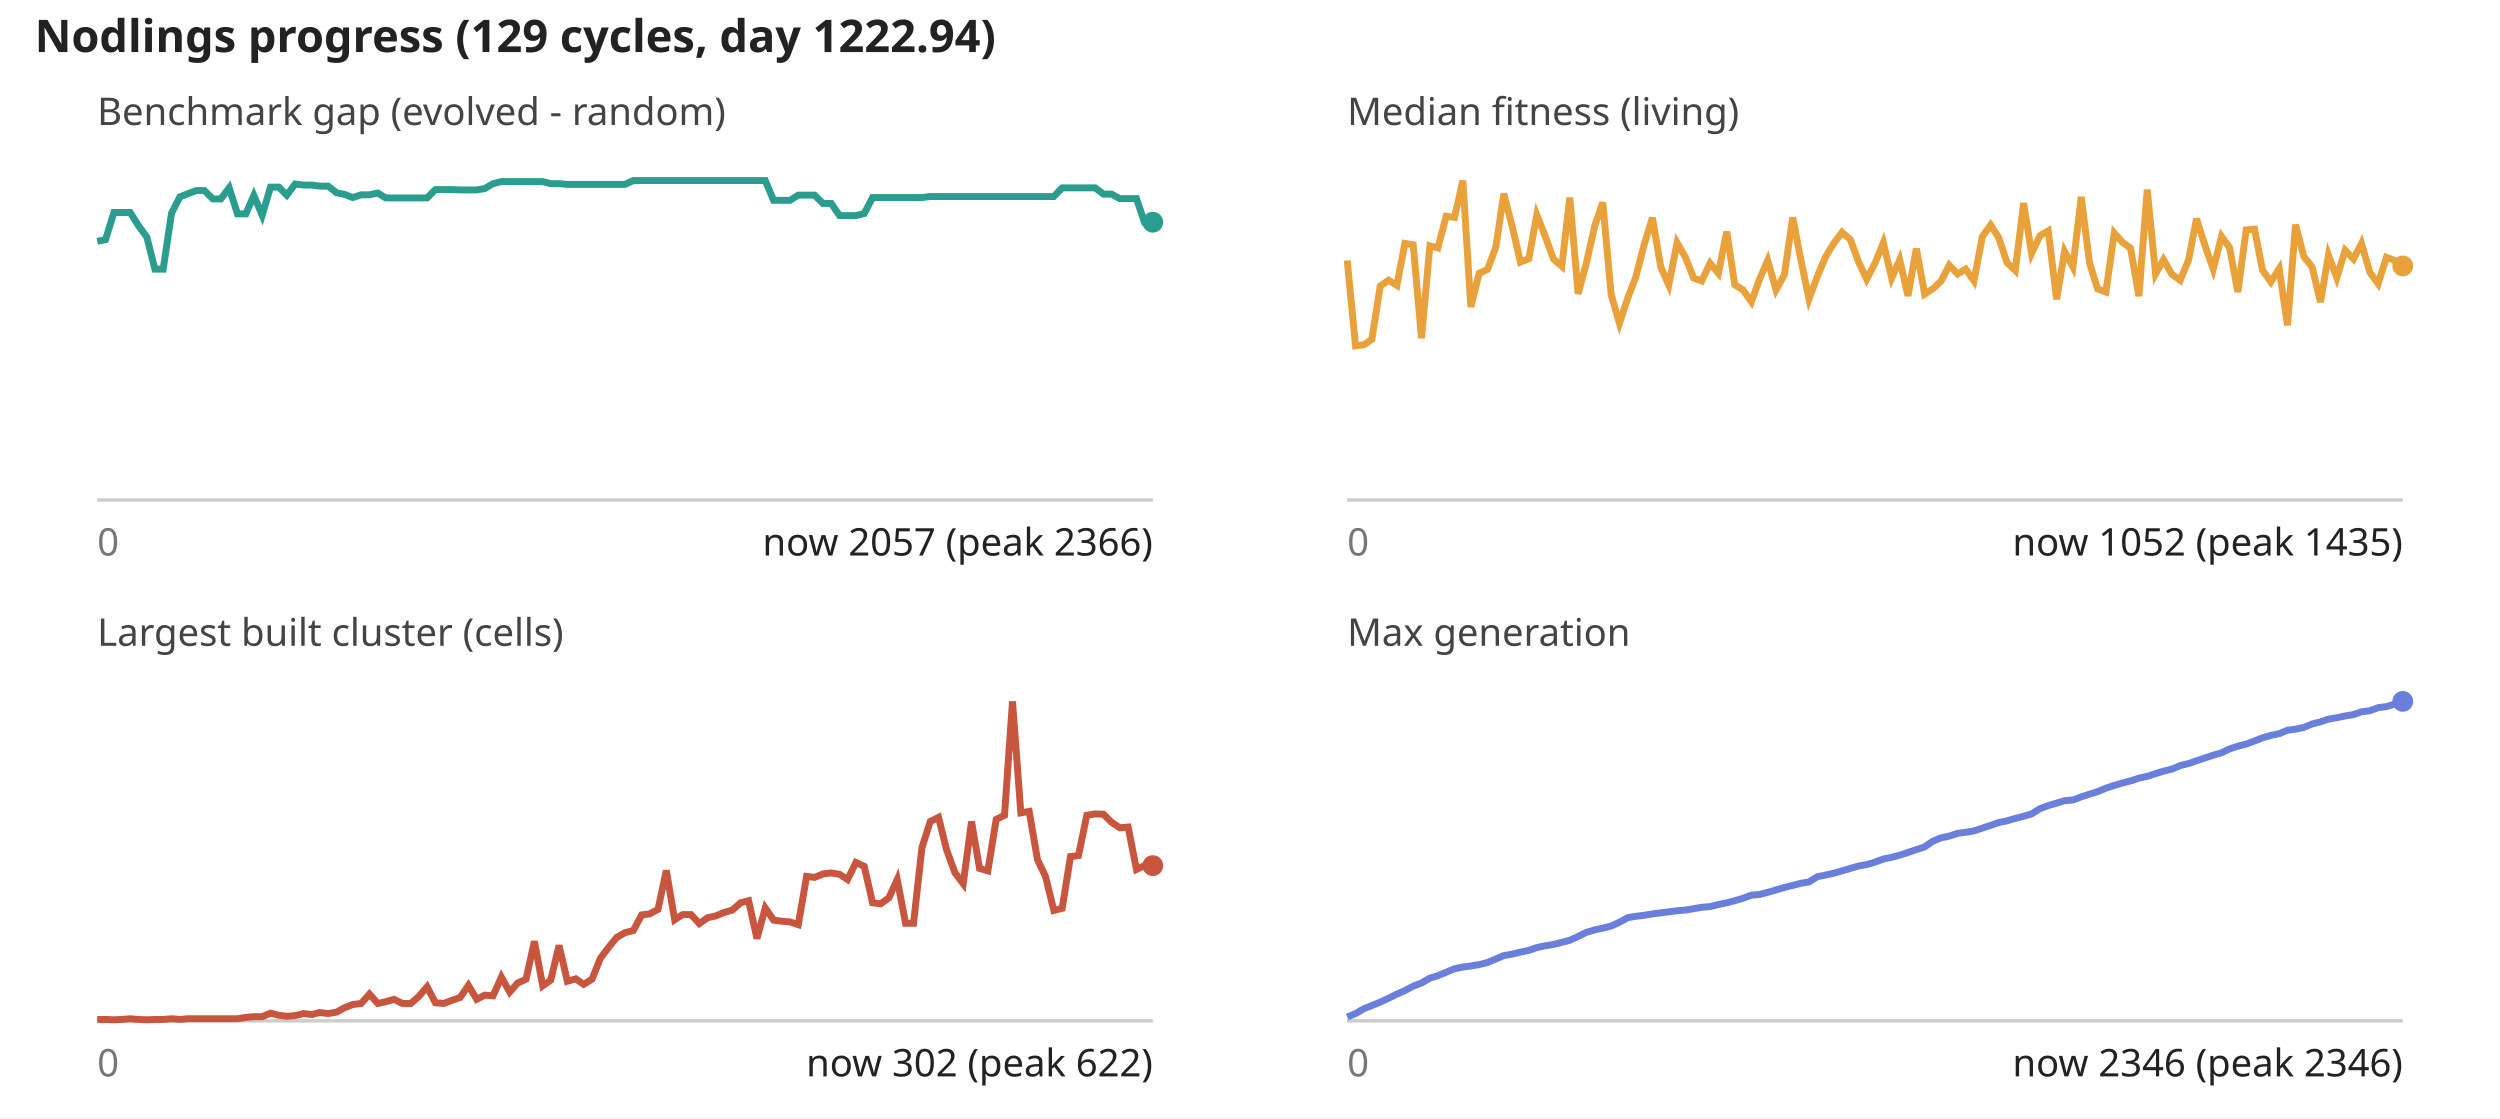
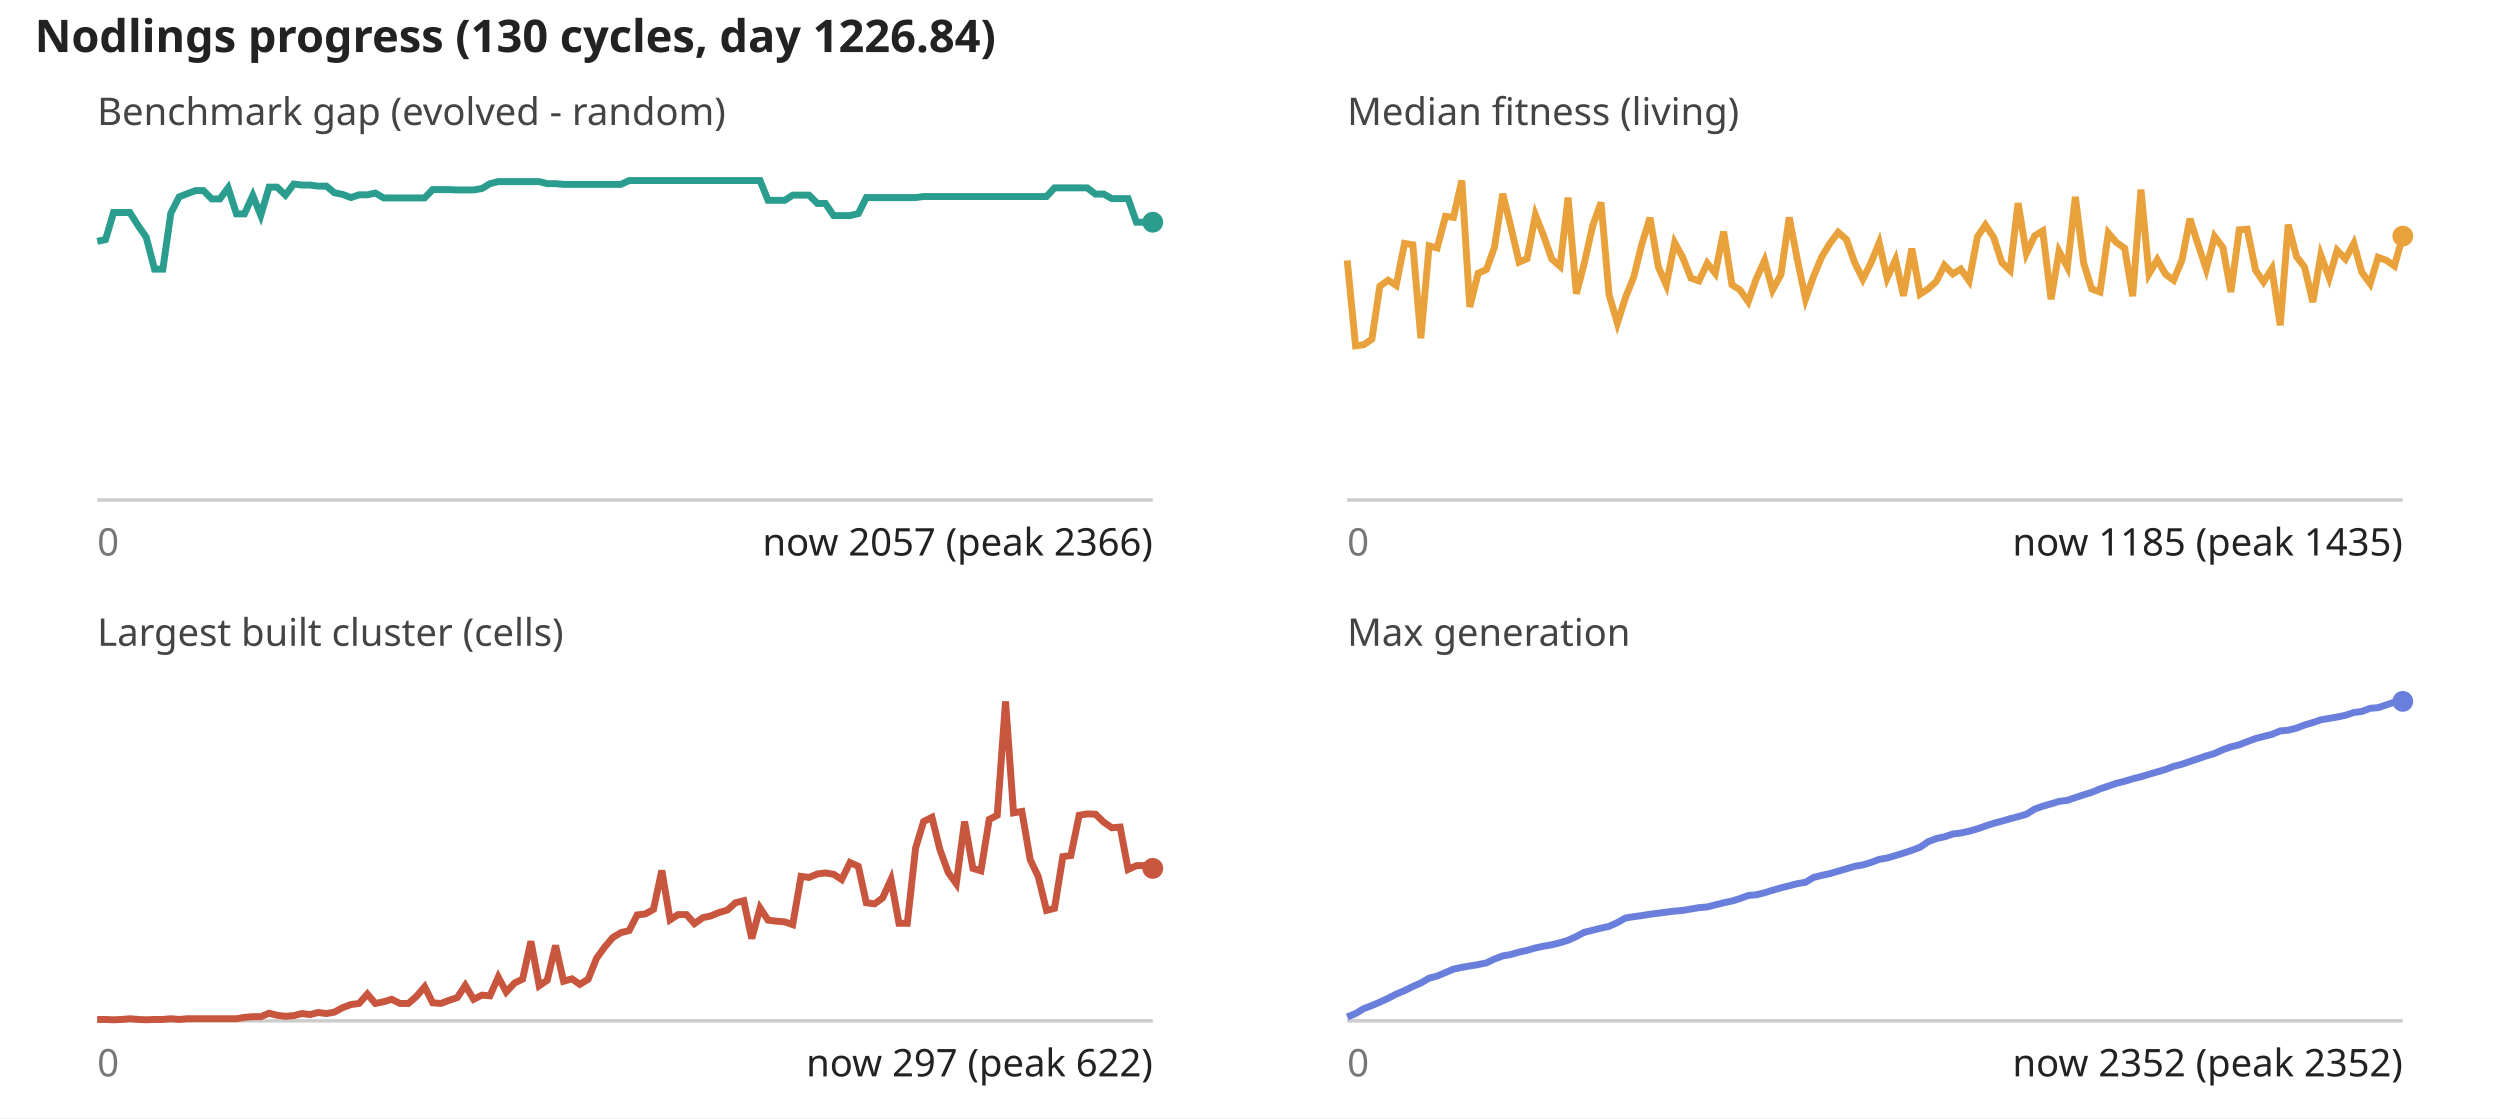
<svg xmlns="http://www.w3.org/2000/svg" viewBox="0 0 720 322" font-family="sans-serif" font-size="11">
  <rect width="100%" height="100%" fill="#fff" />
-   <text x="10" y="15" font-size="13" font-weight="bold" fill="#222">Nodlings progress (129 cycles, day 1222.94)</text>
+   <text x="10" y="15" font-size="13" font-weight="bold" fill="#222">Nodlings progress (130 cycles, day 1226.84)</text>
  <text x="28" y="36" fill="#444">Benchmark gap (evolved - random)</text>
  <line x1="28" y1="144" x2="332" y2="144" stroke="#ccc" />
-   <polyline fill="none" stroke="#2a9d8f" stroke-width="2" points="28.0,69.5 30.4,69.0 32.8,61.2 35.1,61.2 37.5,61.2 39.9,65.0 42.3,68.3 44.6,77.5 47.0,77.5 49.4,61.4 51.8,56.7 54.1,55.8 56.5,54.9 58.9,54.9 61.3,57.3 63.6,57.3 66.0,54.1 68.4,61.6 70.8,61.6 73.1,56.3 75.5,62.0 77.9,53.9 80.3,53.9 82.6,56.2 85.0,53.0 87.4,53.3 89.8,53.3 92.1,53.6 94.5,53.6 96.9,55.5 99.3,56.0 101.6,56.9 104.0,56.1 106.4,56.1 108.8,55.6 111.1,57.0 113.5,57.0 115.9,57.0 118.3,57.0 120.6,57.0 123.0,57.0 125.4,54.6 127.8,54.6 130.1,54.6 132.5,54.7 134.9,54.7 137.3,54.7 139.6,54.3 142.0,52.9 144.4,52.3 146.8,52.3 149.1,52.3 151.5,52.3 153.9,52.3 156.3,52.3 158.6,52.9 161.0,52.9 163.4,53.1 165.8,53.1 168.1,53.1 170.5,53.1 172.9,53.1 175.3,53.1 177.6,53.1 180.0,53.1 182.4,52.0 184.8,52.0 187.1,52.0 189.5,52.0 191.9,52.0 194.3,52.0 196.6,52.0 199.0,52.0 201.4,52.0 203.8,52.0 206.1,52.0 208.5,52.0 210.9,52.0 213.3,52.0 215.6,52.0 218.0,52.0 220.4,52.0 222.8,57.7 225.1,57.7 227.5,57.7 229.9,56.2 232.3,56.2 234.6,56.2 237.0,58.6 239.4,58.6 241.8,62.1 244.1,62.1 246.5,62.1 248.9,61.5 251.3,56.9 253.6,56.9 256.0,56.9 258.4,56.9 260.8,56.9 263.1,56.9 265.5,56.9 267.9,56.6 270.3,56.6 272.6,56.6 275.0,56.6 277.4,56.6 279.8,56.6 282.1,56.6 284.5,56.6 286.9,56.6 289.3,56.6 291.6,56.6 294.0,56.6 296.4,56.6 298.8,56.6 301.1,56.6 303.5,56.6 305.9,54.1 308.3,54.1 310.6,54.1 313.0,54.1 315.4,54.1 317.8,55.9 320.1,55.9 322.5,57.2 324.9,57.2 327.3,57.2 329.6,64.0 332.0,64.0" />
+   <polyline fill="none" stroke="#2a9d8f" stroke-width="2" points="28.0,69.5 30.4,69.0 32.7,61.2 35.1,61.2 37.4,61.2 39.8,65.0 42.1,68.3 44.5,77.5 46.9,77.5 49.2,61.4 51.6,56.7 53.9,55.8 56.3,54.9 58.6,54.9 61.0,57.3 63.3,57.3 65.7,54.1 68.1,61.6 70.4,61.6 72.8,56.3 75.1,62.0 77.5,53.9 79.8,53.9 82.2,56.2 84.6,53.0 86.9,53.3 89.3,53.3 91.6,53.6 94.0,53.6 96.3,55.5 98.7,56.0 101.1,56.9 103.4,56.1 105.8,56.1 108.1,55.6 110.5,57.0 112.8,57.0 115.2,57.0 117.6,57.0 119.9,57.0 122.3,57.0 124.6,54.6 127.0,54.6 129.3,54.6 131.7,54.7 134.0,54.7 136.4,54.7 138.8,54.3 141.1,52.9 143.5,52.3 145.8,52.3 148.2,52.3 150.5,52.3 152.9,52.3 155.3,52.3 157.6,52.9 160.0,52.9 162.3,53.1 164.7,53.1 167.0,53.1 169.4,53.1 171.8,53.1 174.1,53.1 176.5,53.1 178.8,53.1 181.2,52.0 183.5,52.0 185.9,52.0 188.2,52.0 190.6,52.0 193.0,52.0 195.3,52.0 197.7,52.0 200.0,52.0 202.4,52.0 204.7,52.0 207.1,52.0 209.5,52.0 211.8,52.0 214.2,52.0 216.5,52.0 218.9,52.0 221.2,57.7 223.6,57.7 226.0,57.7 228.3,56.2 230.7,56.2 233.0,56.2 235.4,58.6 237.7,58.6 240.1,62.1 242.4,62.1 244.8,62.1 247.2,61.5 249.5,56.9 251.9,56.9 254.2,56.9 256.6,56.9 258.9,56.9 261.3,56.9 263.7,56.9 266.0,56.6 268.4,56.6 270.7,56.6 273.1,56.6 275.4,56.6 277.8,56.6 280.2,56.6 282.5,56.6 284.9,56.6 287.2,56.6 289.6,56.6 291.9,56.6 294.3,56.6 296.7,56.6 299.0,56.6 301.4,56.6 303.7,54.1 306.1,54.1 308.4,54.1 310.8,54.1 313.1,54.1 315.5,55.9 317.9,55.9 320.2,57.2 322.6,57.2 324.9,57.2 327.3,64.0 329.6,64.0 332.0,64.0" />
  <circle cx="332.0" cy="64.0" r="3" fill="#2a9d8f" />
  <text x="28" y="160" fill="#777">0</text>
  <text x="332" y="160" text-anchor="end" fill="#222">now 2057 (peak 2366)</text>
  <text x="388" y="36" fill="#444">Median fitness (living)</text>
  <line x1="388" y1="144" x2="692" y2="144" stroke="#ccc" />
-   <polyline fill="none" stroke="#e9a23b" stroke-width="2" points="388.0,75.0 390.4,99.6 392.8,99.3 395.1,97.7 397.5,82.4 399.9,80.7 402.3,82.2 404.6,70.1 407.0,70.5 409.4,97.4 411.8,70.8 414.1,71.4 416.5,62.3 418.9,62.6 421.3,52.0 423.6,88.4 426.0,78.7 428.4,77.6 430.8,71.2 433.1,55.8 435.5,65.2 437.9,75.5 440.3,74.5 442.6,61.9 445.0,68.0 447.4,74.6 449.8,76.7 452.1,56.9 454.5,84.6 456.9,75.7 459.3,65.0 461.6,58.3 464.0,84.8 466.4,93.1 468.8,85.8 471.1,79.8 473.5,70.5 475.9,62.7 478.3,76.9 480.6,82.1 483.0,69.9 485.4,74.1 487.8,80.1 490.1,80.9 492.5,75.8 494.9,78.7 497.3,66.7 499.6,82.0 502.0,83.5 504.4,86.9 506.8,80.3 509.1,75.0 511.5,83.5 513.9,79.1 516.3,62.6 518.6,74.6 521.0,86.1 523.4,79.6 525.8,73.9 528.1,70.1 530.5,66.9 532.9,69.0 535.3,75.5 537.6,80.4 540.0,75.8 542.4,69.9 544.8,80.1 547.1,74.8 549.5,85.2 551.9,71.6 554.3,84.7 556.6,83.2 559.0,81.0 561.4,76.4 563.8,78.9 566.1,77.5 568.5,80.9 570.9,68.2 573.3,64.8 575.6,68.4 578.0,75.6 580.4,77.9 582.8,58.5 585.1,73.0 587.5,67.9 589.9,66.5 592.3,86.2 594.6,72.4 597.0,76.9 599.4,56.7 601.8,75.8 604.1,83.2 606.5,84.1 608.9,67.1 611.3,69.8 613.6,71.5 616.0,85.3 618.4,54.6 620.8,78.9 623.1,74.8 625.5,79.0 627.9,80.7 630.3,74.9 632.6,63.0 635.0,70.6 637.4,77.5 639.8,68.1 642.1,71.3 644.5,84.1 646.9,66.2 649.3,66.0 651.6,77.8 654.0,81.2 656.4,77.4 658.8,93.7 661.1,64.7 663.5,73.9 665.9,76.9 668.3,87.0 670.6,73.5 673.0,80.0 675.4,72.1 677.8,74.6 680.1,70.1 682.5,78.4 684.9,81.7 687.3,74.1 689.6,75.0 692.0,76.6" />
-   <circle cx="692.0" cy="76.6" r="3" fill="#e9a23b" />
+   <polyline fill="none" stroke="#e9a23b" stroke-width="2" points="388.0,75.0 390.4,99.6 392.7,99.3 395.1,97.7 397.4,82.4 399.8,80.7 402.1,82.2 404.5,70.1 406.9,70.5 409.2,97.4 411.6,70.8 413.9,71.4 416.3,62.3 418.6,62.6 421.0,52.0 423.3,88.4 425.7,78.7 428.1,77.6 430.4,71.2 432.8,55.8 435.1,65.2 437.5,75.5 439.8,74.5 442.2,61.9 444.6,68.0 446.9,74.6 449.3,76.7 451.6,56.9 454.0,84.6 456.3,75.7 458.7,65.0 461.1,58.3 463.4,84.8 465.8,93.1 468.1,85.8 470.5,79.8 472.8,70.5 475.2,62.7 477.6,76.9 479.9,82.1 482.3,69.9 484.6,74.1 487.0,80.1 489.3,80.9 491.7,75.8 494.0,78.7 496.4,66.7 498.8,82.0 501.1,83.5 503.5,86.9 505.8,80.3 508.2,75.0 510.5,83.5 512.9,79.1 515.3,62.6 517.6,74.6 520.0,86.1 522.3,79.6 524.7,73.9 527.0,70.1 529.4,66.9 531.8,69.0 534.1,75.5 536.5,80.4 538.8,75.8 541.2,69.9 543.5,80.1 545.9,74.8 548.2,85.2 550.6,71.6 553.0,84.7 555.3,83.2 557.7,81.0 560.0,76.4 562.4,78.9 564.7,77.5 567.1,80.9 569.5,68.2 571.8,64.8 574.2,68.4 576.5,75.6 578.9,77.9 581.2,58.5 583.6,73.0 586.0,67.9 588.3,66.5 590.7,86.2 593.0,72.4 595.4,76.9 597.7,56.7 600.1,75.8 602.4,83.2 604.8,84.1 607.2,67.1 609.5,69.8 611.9,71.5 614.2,85.3 616.6,54.6 618.9,78.9 621.3,74.8 623.7,79.0 626.0,80.7 628.4,74.9 630.7,63.0 633.1,70.6 635.4,77.5 637.8,68.1 640.2,71.3 642.5,84.1 644.9,66.2 647.2,66.0 649.6,77.8 651.9,81.2 654.3,77.4 656.7,93.7 659.0,64.7 661.4,73.9 663.7,76.9 666.1,87.0 668.4,73.5 670.8,80.0 673.1,72.1 675.5,74.6 677.9,70.1 680.2,78.4 682.6,81.7 684.9,74.1 687.3,75.0 689.6,76.6 692.0,68.0" />
+   <circle cx="692.0" cy="68.0" r="3" fill="#e9a23b" />
  <text x="388" y="160" fill="#777">0</text>
-   <text x="692" y="160" text-anchor="end" fill="#222">now 1052 (peak 1435)</text>
+   <text x="692" y="160" text-anchor="end" fill="#222">now 1185 (peak 1435)</text>
  <text x="28" y="186" fill="#444">Largest built cluster (cells)</text>
  <line x1="28" y1="294" x2="332" y2="294" stroke="#ccc" />
-   <polyline fill="none" stroke="#c8553d" stroke-width="2" points="28.0,293.6 30.4,293.6 32.8,293.7 35.1,293.6 37.5,293.4 39.9,293.6 42.3,293.7 44.6,293.6 47.0,293.6 49.4,293.4 51.8,293.6 54.1,293.4 56.5,293.4 58.9,293.4 61.3,293.4 63.6,293.4 66.0,293.4 68.4,293.4 70.8,293.0 73.1,292.8 75.5,292.8 77.9,291.8 80.3,292.4 82.6,292.7 85.0,292.5 87.4,291.9 89.8,292.2 92.1,291.6 94.5,291.9 96.9,291.5 99.3,290.2 101.6,289.3 104.0,289.0 106.4,286.3 108.8,289.0 111.1,288.5 113.5,287.8 115.9,289.0 118.3,289.0 120.6,287.0 123.0,284.2 125.4,288.8 127.8,289.0 130.1,288.1 132.5,287.3 134.9,283.8 137.3,287.8 139.6,286.6 142.0,286.8 144.4,281.4 146.8,285.7 149.1,283.1 151.5,282.0 153.9,271.1 156.3,283.9 158.6,282.3 161.0,272.3 163.4,282.6 165.8,281.9 168.1,283.5 170.5,282.0 172.9,276.0 175.3,272.8 177.6,270.0 180.0,268.6 182.4,268.0 184.8,263.5 187.1,263.2 189.5,261.9 191.9,250.7 194.3,264.9 196.6,263.4 199.0,263.4 201.4,266.0 203.8,264.3 206.1,263.8 208.5,262.8 210.9,262.1 213.3,260.0 215.6,259.4 218.0,270.3 220.4,261.5 222.8,265.0 225.1,265.3 227.5,265.5 229.9,266.3 232.3,252.4 234.6,252.7 237.0,251.7 239.4,251.4 241.8,251.8 244.1,253.3 246.5,248.4 248.9,249.5 251.3,260.0 253.6,260.3 256.0,258.6 258.4,253.3 260.8,265.9 263.1,265.9 265.5,244.2 267.9,236.6 270.3,235.4 272.6,244.7 275.0,251.3 277.4,254.5 279.8,236.6 282.1,250.1 284.5,250.8 286.9,236.0 289.3,234.8 291.6,202.0 294.0,234.1 296.4,233.7 298.8,247.6 301.1,252.4 303.5,262.2 305.9,261.6 308.3,246.7 310.6,246.4 313.0,234.8 315.4,234.4 317.8,234.5 320.1,236.8 322.5,238.4 324.9,238.2 327.3,250.4 329.6,249.3 332.0,249.3" />
-   <circle cx="332.0" cy="249.3" r="3" fill="#c8553d" />
+   <polyline fill="none" stroke="#c8553d" stroke-width="2" points="28.0,293.6 30.4,293.6 32.7,293.7 35.1,293.6 37.4,293.4 39.8,293.6 42.1,293.7 44.5,293.6 46.9,293.6 49.2,293.4 51.6,293.6 53.9,293.4 56.3,293.4 58.6,293.4 61.0,293.4 63.3,293.4 65.7,293.4 68.1,293.4 70.4,293.0 72.8,292.8 75.1,292.8 77.5,291.8 79.8,292.4 82.2,292.7 84.6,292.5 86.9,291.9 89.3,292.2 91.6,291.6 94.0,291.9 96.3,291.5 98.7,290.2 101.1,289.3 103.4,289.0 105.8,286.3 108.1,289.0 110.5,288.5 112.8,287.8 115.2,289.0 117.6,289.0 119.9,287.0 122.3,284.2 124.6,288.8 127.0,289.0 129.3,288.1 131.7,287.3 134.0,283.8 136.4,287.8 138.8,286.6 141.1,286.8 143.5,281.4 145.8,285.7 148.2,283.1 150.5,282.0 152.9,271.1 155.3,283.9 157.6,282.3 160.0,272.3 162.3,282.6 164.7,281.9 167.0,283.5 169.4,282.0 171.8,276.0 174.1,272.8 176.5,270.0 178.8,268.6 181.2,268.0 183.5,263.5 185.9,263.2 188.2,261.9 190.6,250.7 193.0,264.9 195.3,263.4 197.7,263.4 200.0,266.0 202.4,264.3 204.7,263.8 207.1,262.8 209.5,262.1 211.8,260.0 214.2,259.4 216.5,270.3 218.9,261.5 221.2,265.0 223.6,265.3 226.0,265.5 228.3,266.3 230.7,252.4 233.0,252.7 235.4,251.7 237.7,251.4 240.1,251.8 242.4,253.3 244.8,248.4 247.2,249.5 249.5,260.0 251.9,260.3 254.2,258.6 256.6,253.3 258.9,265.9 261.3,265.9 263.7,244.2 266.0,236.6 268.4,235.4 270.7,244.7 273.1,251.3 275.4,254.5 277.8,236.6 280.2,250.1 282.5,250.8 284.9,236.0 287.2,234.8 289.6,202.0 291.9,234.1 294.3,233.7 296.7,247.6 299.0,252.4 301.4,262.2 303.7,261.6 306.1,246.7 308.4,246.4 310.8,234.8 313.1,234.4 315.5,234.5 317.9,236.8 320.2,238.4 322.6,238.2 324.9,250.4 327.3,249.3 329.6,249.3 332.0,250.1" />
+   <circle cx="332.0" cy="250.1" r="3" fill="#c8553d" />
  <text x="28" y="310" fill="#777">0</text>
-   <text x="332" y="310" text-anchor="end" fill="#222">now 302 (peak 622)</text>
+   <text x="332" y="310" text-anchor="end" fill="#222">now 297 (peak 622)</text>
  <text x="388" y="186" fill="#444">Max generation</text>
  <line x1="388" y1="294" x2="692" y2="294" stroke="#ccc" />
-   <polyline fill="none" stroke="#6a7fdb" stroke-width="2" points="388.0,292.9 390.4,291.9 392.8,290.5 395.1,289.6 397.5,288.6 399.9,287.5 402.3,286.3 404.6,285.3 407.0,284.0 409.4,283.1 411.8,281.7 414.1,281.0 416.5,280.0 418.9,279.0 421.3,278.5 423.6,278.2 426.0,277.8 428.4,277.2 430.8,276.2 433.1,275.2 435.5,274.8 437.9,274.2 440.3,273.7 442.6,272.9 445.0,272.4 447.4,272.0 449.8,271.4 452.1,270.8 454.5,269.7 456.9,268.5 459.3,267.8 461.6,267.3 464.0,266.7 466.4,265.6 468.8,264.3 471.1,263.9 473.5,263.6 475.9,263.2 478.3,262.9 480.6,262.6 483.0,262.3 485.4,262.1 487.8,261.7 490.1,261.3 492.5,261.1 494.9,260.5 497.3,260.0 499.6,259.4 502.0,258.7 504.4,257.8 506.8,257.6 509.1,257.0 511.5,256.3 513.9,255.6 516.3,255.0 518.6,254.4 521.0,254.0 523.4,252.5 525.8,252.0 528.1,251.5 530.5,250.8 532.9,250.1 535.3,249.4 537.6,249.0 540.0,248.3 542.4,247.4 544.8,246.9 547.1,246.3 549.5,245.5 551.9,244.7 554.3,243.9 556.6,242.3 559.0,241.3 561.4,240.8 563.8,240.0 566.1,239.7 568.5,239.3 570.9,238.5 573.3,237.7 575.6,236.9 578.0,236.4 580.4,235.7 582.8,235.1 585.1,234.4 587.5,232.9 589.9,232.0 592.3,231.3 594.6,230.6 597.0,230.4 599.4,229.5 601.8,228.7 604.1,228.0 606.5,227.0 608.9,226.2 611.3,225.5 613.6,224.9 616.0,224.1 618.4,223.6 620.8,222.8 623.1,222.1 625.5,221.5 627.9,220.5 630.3,219.9 632.6,219.1 635.0,218.3 637.4,217.5 639.8,216.8 642.1,215.7 644.5,214.9 646.9,214.3 649.3,213.4 651.6,212.5 654.0,211.8 656.4,211.3 658.8,210.3 661.1,210.0 663.5,209.5 665.9,208.5 668.3,207.9 670.6,207.1 673.0,206.7 675.4,206.2 677.8,205.8 680.1,205.0 682.5,204.7 684.9,203.8 687.3,203.5 689.6,202.8 692.0,202.0" />
+   <polyline fill="none" stroke="#6a7fdb" stroke-width="2" points="388.0,292.9 390.4,291.9 392.7,290.5 395.1,289.6 397.4,288.6 399.8,287.5 402.1,286.3 404.5,285.3 406.9,284.1 409.2,283.1 411.6,281.7 413.9,281.1 416.3,280.1 418.6,279.1 421.0,278.6 423.3,278.2 425.7,277.8 428.1,277.3 430.4,276.2 432.8,275.3 435.1,274.9 437.5,274.2 439.8,273.7 442.2,273.0 444.6,272.5 446.9,272.1 449.3,271.5 451.6,270.8 454.0,269.7 456.3,268.5 458.7,267.9 461.1,267.3 463.4,266.8 465.8,265.7 468.1,264.4 470.5,264.0 472.8,263.7 475.2,263.3 477.6,263.0 479.9,262.7 482.3,262.4 484.6,262.2 487.0,261.8 489.3,261.4 491.7,261.2 494.0,260.6 496.4,260.0 498.8,259.5 501.1,258.8 503.5,257.9 505.8,257.7 508.2,257.1 510.5,256.4 512.9,255.7 515.3,255.1 517.6,254.5 520.0,254.1 522.3,252.7 524.7,252.1 527.0,251.6 529.4,250.9 531.8,250.2 534.1,249.5 536.5,249.1 538.8,248.4 541.2,247.5 543.5,247.1 545.9,246.4 548.2,245.7 550.6,244.9 553.0,244.0 555.3,242.4 557.7,241.5 560.0,241.0 562.4,240.2 564.7,239.9 567.1,239.4 569.5,238.7 571.8,237.9 574.2,237.1 576.5,236.5 578.9,235.8 581.2,235.2 583.6,234.5 586.0,233.0 588.3,232.2 590.7,231.5 593.0,230.8 595.4,230.5 597.7,229.7 600.1,228.9 602.4,228.2 604.8,227.2 607.2,226.4 609.5,225.6 611.9,225.0 614.2,224.3 616.6,223.7 618.9,223.0 621.3,222.3 623.7,221.6 626.0,220.7 628.4,220.1 630.7,219.3 633.1,218.5 635.4,217.7 637.8,217.0 640.2,215.9 642.5,215.1 644.9,214.5 647.2,213.6 649.6,212.7 651.9,212.1 654.3,211.5 656.7,210.5 659.0,210.3 661.4,209.7 663.7,208.8 666.1,208.1 668.4,207.3 670.8,206.9 673.1,206.5 675.5,206.0 677.9,205.2 680.2,204.9 682.6,204.0 684.9,203.8 687.3,203.0 689.6,202.2 692.0,202.0" />
  <circle cx="692.0" cy="202.0" r="3" fill="#6a7fdb" />
  <text x="388" y="310" fill="#777">0</text>
-   <text x="692" y="310" text-anchor="end" fill="#222">now 2346 (peak 2346)</text>
+   <text x="692" y="310" text-anchor="end" fill="#222">now 2352 (peak 2352)</text>
</svg>
